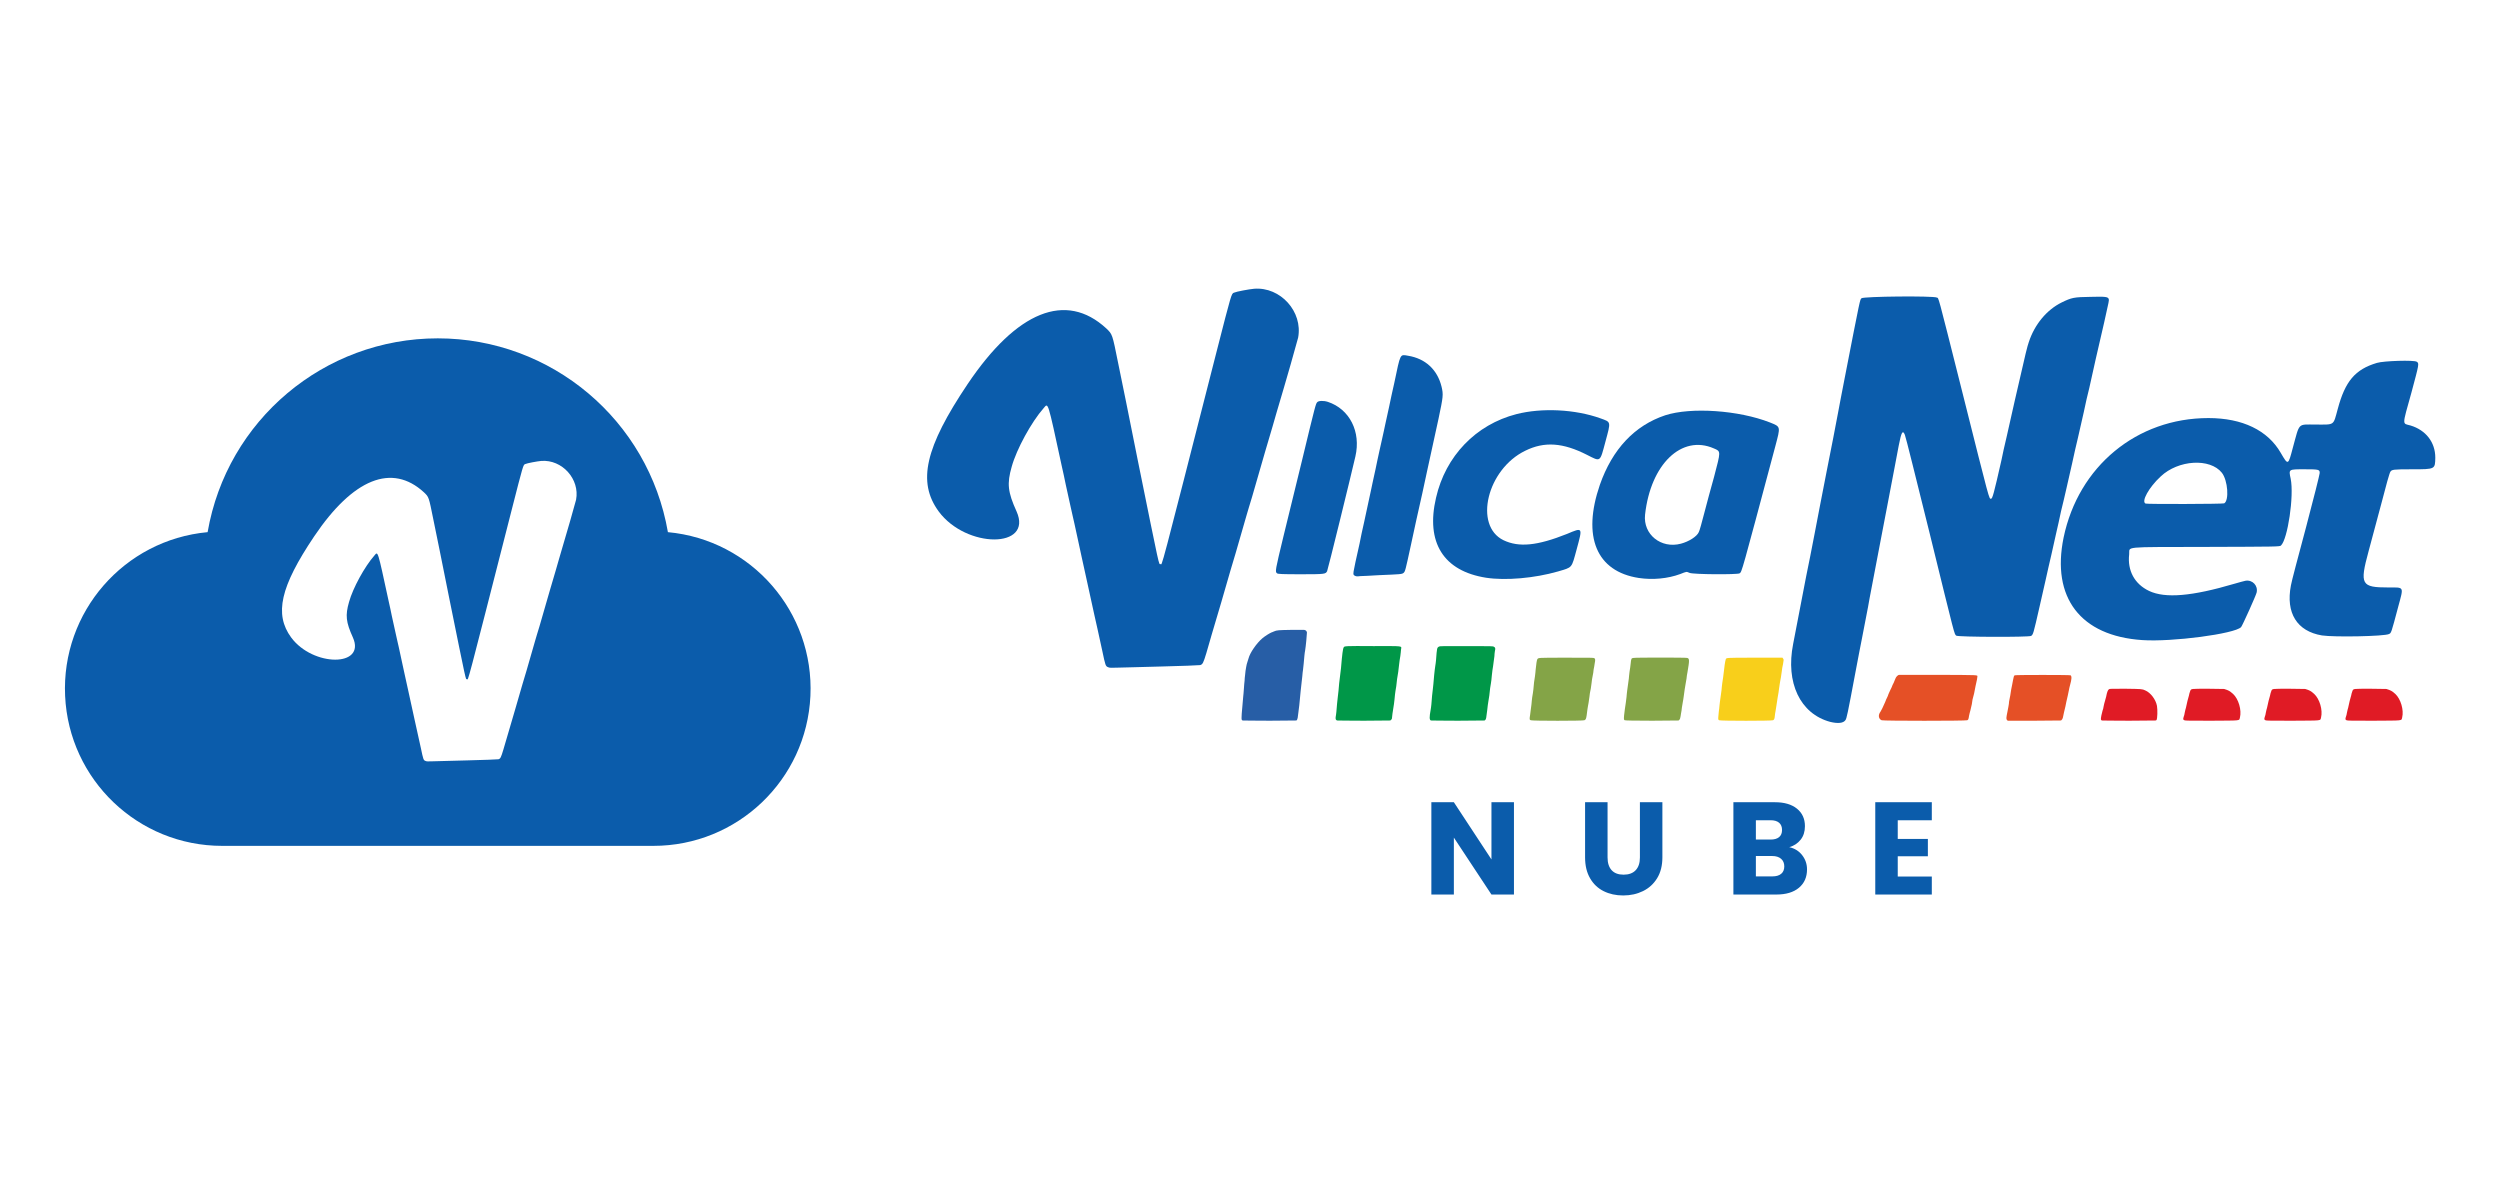
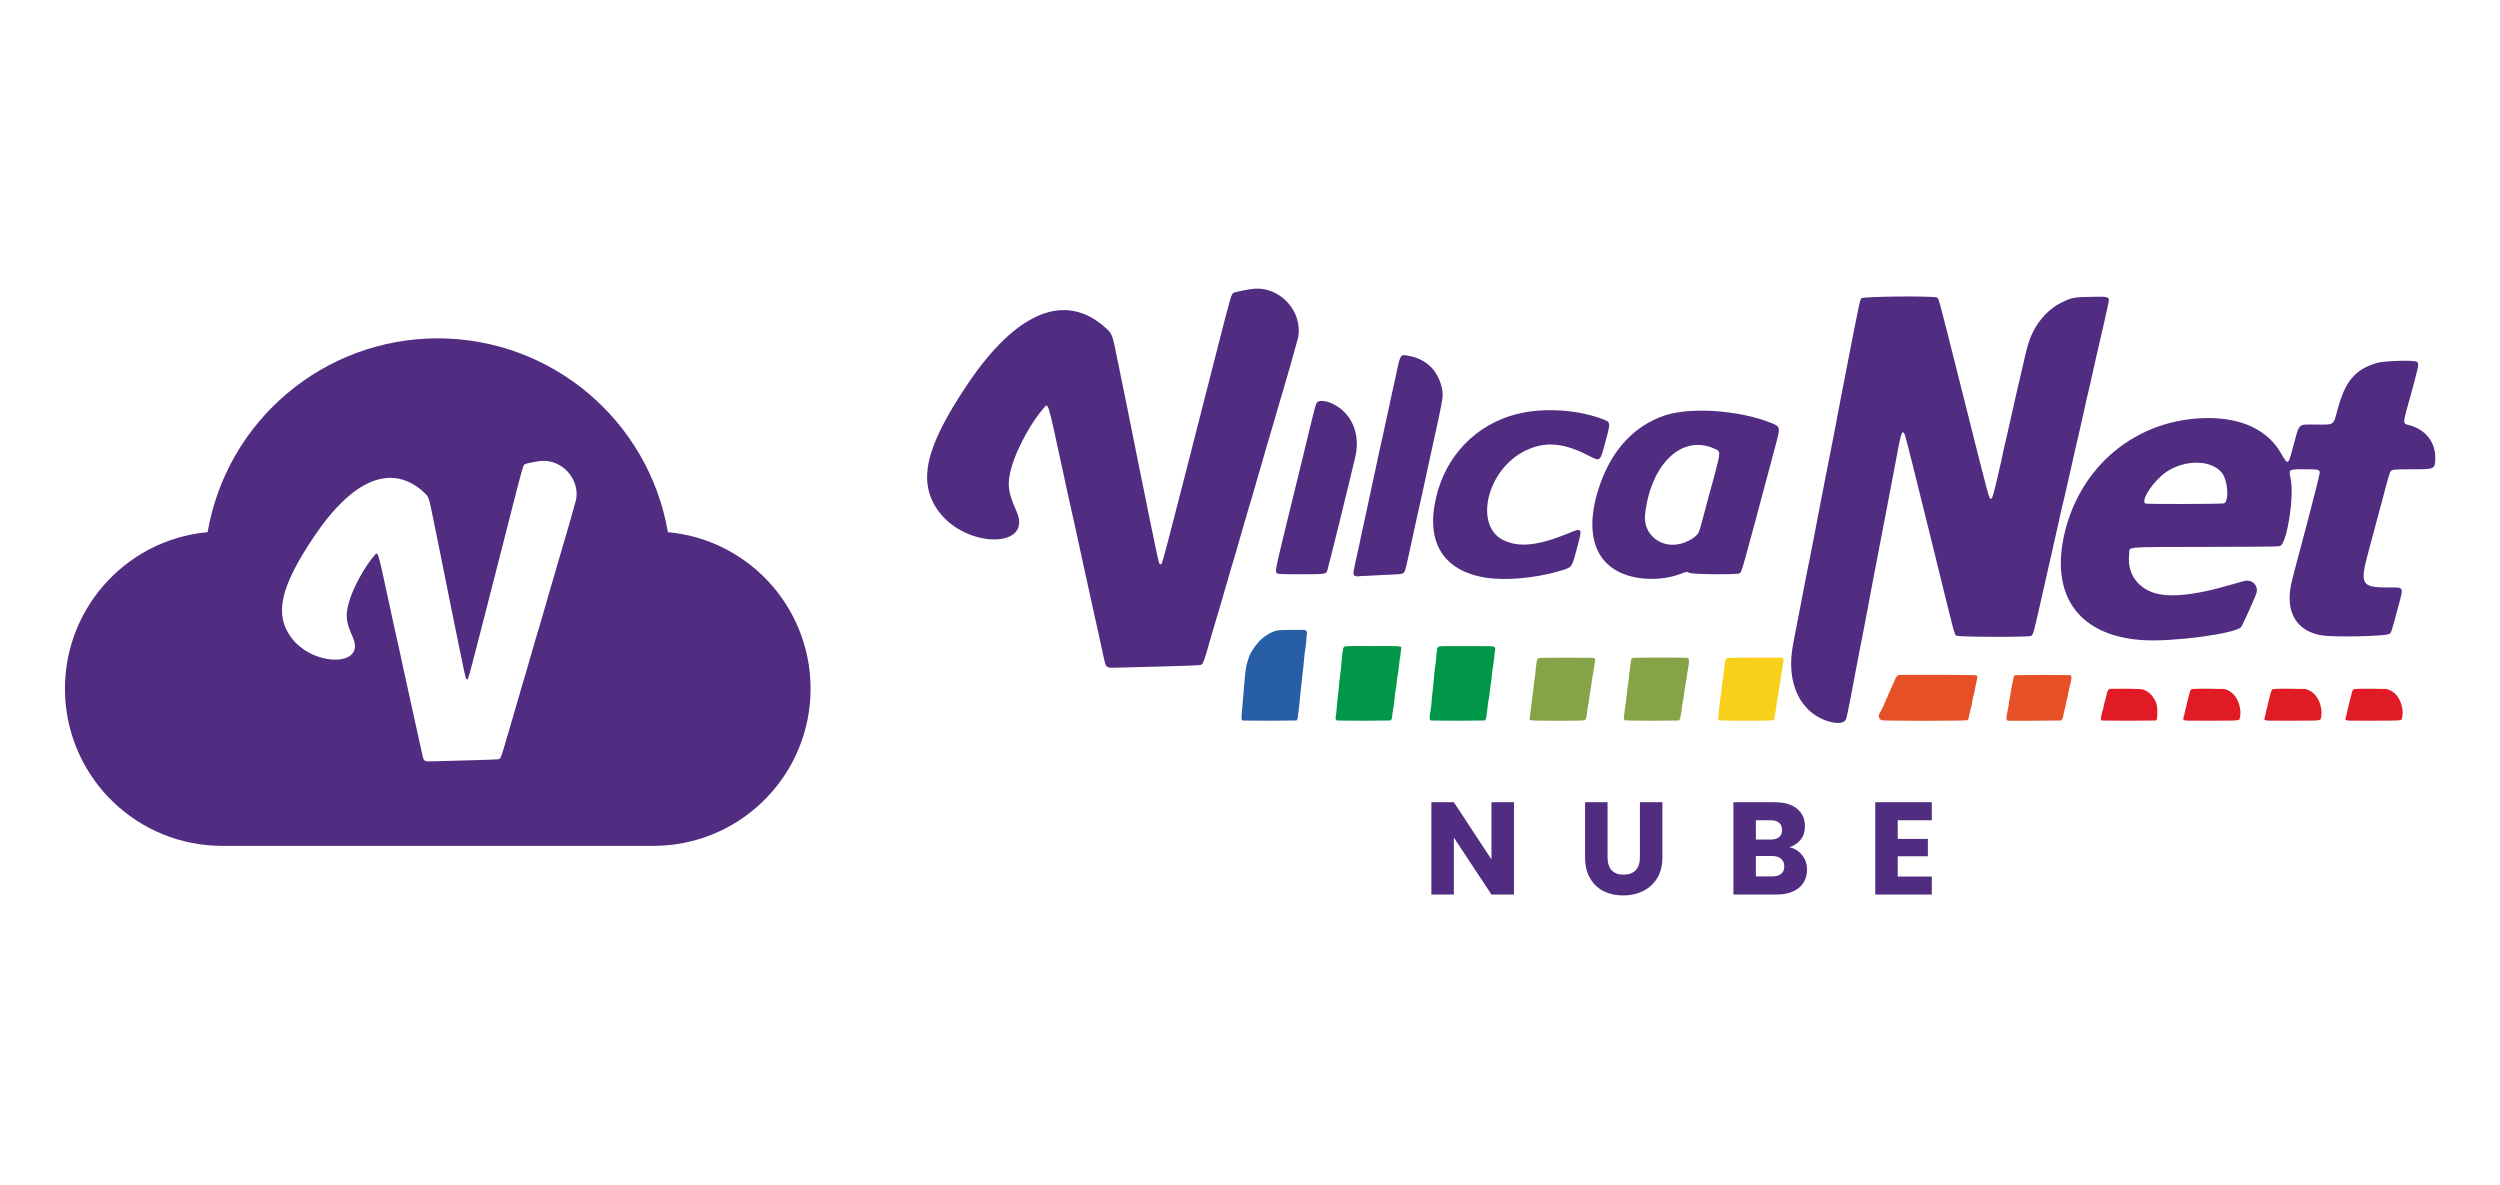
<svg xmlns="http://www.w3.org/2000/svg" viewBox="-28 -125.0 1078.7 511.0" width="266" height="126">
  <g>
-     <path fill="#0B5CAB" fill-rule="evenodd" d="M67.83 240.00A67.83 67.83 0 0 1 61.55 104.63A100.78 100.78 0 0 1 260.17 104.63A67.83 67.83 0 0 1 253.88 240.00ZM155.55 203.35 C154.68 203.03 154.60 202.71 153.57 197.80 C152.30 192.01 151.35 187.57 150.87 185.59 C150.48 183.85 149.84 180.84 148.10 172.91 C147.54 170.37 146.83 167.12 146.51 165.69 C146.20 164.27 145.64 161.65 145.24 159.83 C144.85 158.01 144.29 155.55 144.06 154.36 C143.74 153.17 143.18 150.32 142.63 148.02 C142.15 145.72 141.44 142.47 141.04 140.80 C140.73 139.14 140.09 136.29 139.70 134.54 C134.78 111.79 135.10 112.90 133.51 114.72 C129.31 119.48 124.24 128.75 122.57 134.78 C120.91 140.57 121.23 143.42 124.24 150.08 C129.95 162.84 107.04 162.84 97.60 150.08 C90.23 140.01 92.93 128.20 107.51 106.48 C124.32 81.51 141.12 74.77 154.92 87.46 C157.06 89.52 156.98 89.36 158.96 99.19 C159.99 104.02 163.00 119.08 165.70 132.56 C173.47 170.85 172.83 167.99 173.47 168.07 C174.10 168.23 172.75 173.38 192.81 94.83 C197.72 75.64 197.72 75.56 198.59 75.25 C199.47 74.85 203.75 74.06 205.49 73.90 C214.53 73.19 222.22 81.75 220.55 90.63 C220.23 91.97 216.51 105.13 213.18 116.23 C212.86 117.50 211.04 123.60 209.22 129.79 C207.39 136.05 205.41 142.94 204.78 145.16 C204.06 147.38 203.27 150.24 202.87 151.51 C201.29 156.90 199.78 162.29 199.15 164.43 C198.75 165.62 196.53 173.23 194.23 181.23 C191.86 189.24 189.56 197.01 189.16 198.51 C188.13 201.92 187.89 202.40 187.02 202.63 C186.54 202.71 180.60 202.95 173.78 203.11 C166.89 203.27 160.15 203.51 158.72 203.51 C156.74 203.59 155.95 203.59 155.55 203.35 Z" />
-     <path fill="#0B5CAB" d="M450.12 162.90 C449.02 162.50 448.92 162.10 447.62 155.90 C446.02 148.60 444.82 143.00 444.22 140.50 C443.72 138.30 442.92 134.50 440.72 124.50 C440.02 121.30 439.12 117.20 438.72 115.40 C438.32 113.60 437.62 110.30 437.12 108.00 C436.62 105.70 435.92 102.60 435.62 101.10 C435.22 99.60 434.52 96.00 433.82 93.10 C433.22 90.20 432.32 86.10 431.82 84.00 C431.42 81.90 430.62 78.30 430.12 76.10 C423.92 47.40 424.32 48.80 422.32 51.10 C417.02 57.10 410.62 68.80 408.52 76.40 C406.42 83.70 406.82 87.30 410.62 95.70 C417.82 111.80 388.92 111.80 377.02 95.70 C367.72 83.00 371.12 68.10 389.52 40.70 C410.72 9.20 431.92 0.70 449.32 16.70 C452.02 19.30 451.92 19.10 454.42 31.50 C455.72 37.60 459.52 56.60 462.92 73.60 C472.72 121.90 471.92 118.30 472.72 118.40 C473.52 118.60 471.82 125.10 497.12 26.00 C503.32 1.80 503.32 1.70 504.42 1.30 C505.52 0.80 510.92 -0.20 513.12 -0.40 C524.52 -1.30 534.22 9.50 532.12 20.70 C531.72 22.40 527.02 39.00 522.82 53.00 C522.42 54.60 520.12 62.30 517.82 70.10 C515.52 78.00 513.02 86.70 512.22 89.50 C511.32 92.30 510.32 95.90 509.82 97.50 C507.82 104.30 505.92 111.10 505.12 113.80 C504.62 115.30 501.82 124.90 498.92 135.00 C495.92 145.10 493.02 154.90 492.52 156.80 C491.22 161.10 490.92 161.70 489.82 162.00 C489.22 162.10 481.72 162.40 473.12 162.60 C464.42 162.80 455.92 163.10 454.12 163.10 C451.62 163.20 450.62 163.20 450.12 162.90 Z" />
-     <path fill="#0B5CAB" d="M523.02 122.40 C522.12 121.70 522.22 121.20 525.82 106.30 C527.72 98.70 531.22 84.10 533.72 74.00 C539.62 49.50 539.72 49.30 540.32 48.60 C540.82 47.90 543.02 47.80 544.92 48.40 C554.32 51.50 559.32 61.30 556.82 72.00 C554.92 80.30 544.92 121.00 544.62 121.50 C543.92 122.70 543.82 122.80 533.42 122.80 C524.92 122.80 523.52 122.70 523.02 122.40 Z" />
-     <path fill="#0B5CAB" d="M556.52 123.40 C555.62 122.80 555.52 123.50 558.62 109.60 C559.02 107.40 559.92 103.20 560.62 100.20 C561.22 97.30 562.12 93.10 562.62 90.90 C563.12 88.70 563.62 86.40 563.72 85.80 C563.82 85.10 564.32 83.10 564.72 81.10 C565.12 79.20 565.92 75.80 566.32 73.60 C566.82 71.40 567.62 67.50 568.22 65.00 C568.82 62.50 569.42 59.40 569.72 58.10 C570.02 56.90 570.72 53.60 571.32 50.80 C571.92 47.90 572.92 43.20 573.62 40.20 C576.32 27.30 576.02 27.90 579.52 28.50 C587.02 29.70 592.22 34.50 594.02 41.90 C594.82 45.30 594.72 46.10 592.72 55.60 C591.52 61.10 591.12 62.90 589.62 69.80 C588.82 73.60 586.92 82.00 585.72 87.80 C585.12 90.30 584.52 93.30 584.22 94.50 C583.72 96.70 582.92 100.20 580.72 110.50 C578.42 121.10 578.32 121.60 577.62 122.20 C576.92 122.80 576.32 122.80 566.82 123.20 C563.52 123.40 560.02 123.60 558.92 123.60 C557.52 123.80 557.02 123.70 556.52 123.40 Z" />
-     <path fill="#0B5CAB" d="M613.22 124.30 C594.82 121.40 587.12 109.10 591.62 89.80 C595.72 71.80 608.82 58.20 626.32 53.70 C637.32 50.90 651.62 51.60 662.52 55.50 C667.22 57.20 667.12 56.70 664.72 65.60 C662.32 74.60 662.72 74.30 656.82 71.30 C646.42 66.00 638.42 65.40 630.12 69.50 C613.62 77.50 607.82 101.80 620.72 108.10 C627.42 111.30 635.32 110.50 648.12 105.40 C655.02 102.50 654.92 102.40 652.32 112.00 C650.02 120.40 650.62 119.70 644.22 121.60 C634.12 124.50 621.72 125.60 613.22 124.30 Z" />
-     <path fill="#0B5CAB" d="M679.12 124.40 C660.82 121.60 654.62 106.60 662.32 84.20 C667.72 68.80 677.32 58.60 690.52 54.20 C701.62 50.60 722.22 52.00 735.72 57.30 C740.42 59.20 740.32 58.90 738.02 67.60 C723.32 122.70 723.62 121.70 722.62 122.40 C721.72 123.00 702.52 122.90 701.02 122.20 C699.62 121.60 699.82 121.60 697.02 122.70 C691.62 124.70 685.12 125.30 679.12 124.40 ZM697.32 109.60 C700.72 108.70 704.22 106.50 705.02 104.60 C705.32 104.10 706.32 100.50 707.32 96.60 C708.32 92.80 710.22 85.60 711.62 80.70 C714.52 69.60 714.62 69.80 711.52 68.50 C697.62 62.40 684.22 75.30 681.82 97.10 C680.92 105.60 688.72 111.90 697.32 109.60 Z" />
-     <path fill="#0B5CAB" d="M761.72 186.50 C748.72 183.00 742.42 169.60 745.72 152.90 C746.62 148.20 748.22 140.10 751.32 123.80 C752.12 119.80 752.92 115.80 753.12 114.90 C753.32 113.90 754.22 109.30 755.12 104.60 C756.72 96.00 757.62 91.70 760.22 78.20 C761.02 74.10 762.32 67.60 763.02 64.00 C763.72 60.40 764.62 55.40 765.12 53.00 C765.52 50.60 766.82 44.20 767.82 38.90 C774.92 2.40 774.52 4.50 775.22 3.70 C776.12 2.90 806.12 2.60 807.72 3.40 C808.62 3.90 807.62 0.10 818.62 43.80 C830.82 92.40 830.22 90.20 831.12 90.20 C831.72 90.20 832.32 88.10 835.62 73.50 C836.02 71.40 837.02 66.90 837.82 63.60 C838.52 60.30 840.22 53.10 841.42 47.60 C846.62 24.80 846.62 25.10 847.42 22.60 C849.92 15.00 855.12 8.70 861.62 5.50 C865.92 3.40 866.92 3.20 874.02 3.10 C880.72 2.90 881.62 3.10 881.92 4.10 C882.02 4.80 882.12 4.40 879.92 14.20 C879.02 18.20 877.42 25.10 876.32 29.80 C875.32 34.40 874.02 40.00 873.52 42.40 C872.92 44.70 871.82 49.40 871.12 52.90 C870.32 56.30 869.22 61.30 868.62 63.90 C868.02 66.50 866.82 71.40 866.12 74.90 C865.32 78.30 864.22 83.30 863.62 85.90 C863.02 88.50 862.02 92.90 861.32 95.60 C860.72 98.40 859.82 102.70 859.22 105.10 C858.62 107.60 857.72 111.80 857.12 114.50 C856.52 117.20 855.32 122.10 854.62 125.50 C853.82 128.90 852.72 133.80 852.12 136.50 C849.32 148.80 849.32 148.70 848.42 149.40 C847.42 150.00 817.02 149.90 816.12 149.30 C815.22 148.50 815.82 150.70 804.72 105.50 C799.02 82.50 794.22 63.10 793.92 62.60 C793.02 60.40 792.42 61.40 791.32 67.10 C790.42 71.70 788.52 82.10 787.82 85.50 C787.52 87.30 785.62 96.90 783.82 106.40 C782.52 113.20 779.22 130.30 778.72 133.10 C778.52 134.50 777.72 138.60 777.02 142.20 C776.32 145.90 775.52 150.10 775.22 151.50 C774.92 152.90 774.52 155.20 774.22 156.60 C773.92 158.00 773.32 161.50 772.72 164.50 C769.12 183.70 768.82 184.90 768.32 185.70 C767.42 187.10 765.02 187.30 761.72 186.50 Z" />
-     <path fill="#0B5CAB" d="M896.32 151.20 C869.72 149.40 857.12 132.90 862.42 107.00 C868.82 76.20 894.02 55.40 924.92 55.40 C939.62 55.40 950.52 60.70 956.12 70.40 C959.32 75.90 959.32 75.90 961.32 68.30 C964.42 57.10 963.22 58.20 971.32 58.20 C979.52 58.20 978.72 58.80 980.72 51.50 C983.92 39.50 988.22 34.40 997.62 31.60 C1000.52 30.70 1013.72 30.30 1014.82 31.10 C1015.92 31.80 1015.82 32.10 1012.52 44.40 C1008.42 59.10 1008.52 57.60 1012.12 58.60 C1018.72 60.60 1022.82 65.80 1022.82 72.50 C1022.72 77.50 1022.82 77.50 1012.82 77.50 C1004.72 77.50 1004.02 77.60 1003.42 78.60 C1003.12 78.90 1001.42 84.90 999.62 92.00 C997.72 99.10 995.22 108.50 994.02 112.90 C990.12 127.30 990.82 128.50 1002.62 128.50 C1009.52 128.50 1009.22 127.90 1006.82 136.80 C1003.72 148.50 1003.82 148.10 1002.82 148.60 C1000.72 149.60 979.22 150.00 973.92 149.20 C963.12 147.40 958.22 139.50 960.52 127.60 C960.72 126.20 963.72 114.90 967.02 102.60 C970.32 90.20 972.92 79.70 972.92 79.20 C973.02 77.60 972.62 77.50 966.42 77.50 C959.42 77.50 959.52 77.40 960.42 81.60 C961.92 89.00 959.12 107.70 956.22 110.40 C955.72 110.90 954.62 110.90 923.82 111.00 C886.92 111.10 891.12 110.70 890.72 114.20 C889.92 121.20 893.02 127.00 899.32 130.00 C906.32 133.30 917.82 132.30 936.12 126.90 C938.22 126.30 940.32 125.70 940.92 125.60 C943.92 125.10 946.42 127.70 945.72 130.70 C945.42 132.00 939.62 144.90 939.02 145.60 C936.32 148.50 909.22 152.10 896.32 151.20 ZM931.72 92.20 C933.92 91.00 933.32 82.30 930.72 79.00 C925.62 72.60 911.92 73.40 904.32 80.60 C899.22 85.30 895.82 91.50 897.82 92.30 C898.72 92.60 931.02 92.50 931.72 92.20 Z" />
+     <path fill="#512D82" fill-rule="evenodd" d="M67.83 240.00A67.83 67.83 0 0 1 61.55 104.63A100.78 100.78 0 0 1 260.17 104.63A67.83 67.83 0 0 1 253.88 240.00ZM155.55 203.35 C154.68 203.03 154.60 202.71 153.57 197.80 C152.30 192.01 151.35 187.57 150.87 185.59 C150.48 183.85 149.84 180.84 148.10 172.91 C147.54 170.37 146.83 167.12 146.51 165.69 C146.20 164.27 145.64 161.65 145.24 159.83 C144.85 158.01 144.29 155.55 144.06 154.36 C143.74 153.17 143.18 150.32 142.63 148.02 C142.15 145.72 141.44 142.47 141.04 140.80 C140.73 139.14 140.09 136.29 139.70 134.54 C134.78 111.79 135.10 112.90 133.51 114.72 C129.31 119.48 124.24 128.75 122.57 134.78 C120.91 140.57 121.23 143.42 124.24 150.08 C129.95 162.84 107.04 162.84 97.60 150.08 C90.23 140.01 92.93 128.20 107.51 106.48 C124.32 81.51 141.12 74.77 154.92 87.46 C157.06 89.52 156.98 89.36 158.96 99.19 C159.99 104.02 163.00 119.08 165.70 132.56 C173.47 170.85 172.83 167.99 173.47 168.07 C174.10 168.23 172.75 173.38 192.81 94.83 C197.72 75.64 197.72 75.56 198.59 75.25 C199.47 74.85 203.75 74.06 205.49 73.90 C214.53 73.19 222.22 81.75 220.55 90.63 C220.23 91.97 216.51 105.13 213.18 116.23 C212.86 117.50 211.04 123.60 209.22 129.79 C207.39 136.05 205.41 142.94 204.78 145.16 C204.06 147.38 203.27 150.24 202.87 151.51 C201.29 156.90 199.78 162.29 199.15 164.43 C198.75 165.62 196.53 173.23 194.23 181.23 C191.86 189.24 189.56 197.01 189.16 198.51 C188.13 201.92 187.89 202.40 187.02 202.63 C186.54 202.71 180.60 202.95 173.78 203.11 C166.89 203.27 160.15 203.51 158.72 203.51 C156.74 203.59 155.95 203.59 155.55 203.35 Z" />
+     <path fill="#512D82" d="M450.12 162.90 C449.02 162.50 448.92 162.10 447.62 155.90 C446.02 148.60 444.82 143.00 444.22 140.50 C443.72 138.30 442.92 134.50 440.72 124.50 C440.02 121.30 439.12 117.20 438.72 115.40 C438.32 113.60 437.62 110.30 437.12 108.00 C436.62 105.70 435.92 102.60 435.62 101.10 C435.22 99.60 434.52 96.00 433.82 93.10 C433.22 90.20 432.32 86.10 431.82 84.00 C431.42 81.90 430.62 78.30 430.12 76.10 C423.92 47.40 424.32 48.80 422.32 51.10 C417.02 57.10 410.62 68.80 408.52 76.40 C406.42 83.70 406.82 87.30 410.62 95.70 C417.82 111.80 388.92 111.80 377.02 95.70 C367.72 83.00 371.12 68.10 389.52 40.70 C410.72 9.20 431.92 0.70 449.32 16.70 C452.02 19.30 451.92 19.10 454.42 31.50 C455.72 37.60 459.52 56.60 462.92 73.60 C472.72 121.90 471.92 118.30 472.72 118.40 C473.52 118.60 471.82 125.10 497.12 26.00 C503.32 1.80 503.32 1.70 504.42 1.30 C505.52 0.80 510.92 -0.20 513.12 -0.40 C524.52 -1.30 534.22 9.50 532.12 20.70 C531.72 22.40 527.02 39.00 522.82 53.00 C522.42 54.60 520.12 62.30 517.82 70.10 C515.52 78.00 513.02 86.70 512.22 89.50 C511.32 92.30 510.32 95.90 509.82 97.50 C507.82 104.30 505.92 111.10 505.12 113.80 C504.62 115.30 501.82 124.90 498.92 135.00 C495.92 145.10 493.02 154.90 492.52 156.80 C491.22 161.10 490.92 161.70 489.82 162.00 C489.22 162.10 481.72 162.40 473.12 162.60 C464.42 162.80 455.92 163.10 454.12 163.10 C451.62 163.20 450.62 163.20 450.12 162.90 Z" />
+     <path fill="#512D82" d="M523.02 122.40 C522.12 121.70 522.22 121.20 525.82 106.30 C527.72 98.70 531.22 84.10 533.72 74.00 C539.62 49.50 539.72 49.30 540.32 48.60 C540.82 47.90 543.02 47.80 544.92 48.40 C554.32 51.50 559.32 61.30 556.82 72.00 C554.92 80.30 544.92 121.00 544.62 121.50 C543.92 122.70 543.82 122.80 533.42 122.80 C524.92 122.80 523.52 122.70 523.02 122.40 Z" />
+     <path fill="#512D82" d="M556.52 123.40 C555.62 122.80 555.52 123.50 558.62 109.60 C559.02 107.40 559.92 103.20 560.62 100.20 C561.22 97.30 562.12 93.10 562.62 90.90 C563.12 88.70 563.62 86.40 563.72 85.80 C563.82 85.10 564.32 83.10 564.72 81.10 C565.12 79.20 565.92 75.80 566.32 73.60 C566.82 71.40 567.62 67.50 568.22 65.00 C568.82 62.50 569.42 59.40 569.72 58.10 C570.02 56.90 570.72 53.60 571.32 50.80 C571.92 47.90 572.92 43.20 573.62 40.20 C576.32 27.30 576.02 27.90 579.52 28.50 C587.02 29.70 592.22 34.50 594.02 41.90 C594.82 45.30 594.72 46.10 592.72 55.60 C591.52 61.10 591.12 62.90 589.62 69.80 C588.82 73.60 586.92 82.00 585.72 87.80 C585.12 90.30 584.52 93.30 584.22 94.50 C583.72 96.70 582.92 100.20 580.72 110.50 C578.42 121.10 578.32 121.60 577.62 122.20 C576.92 122.80 576.32 122.80 566.82 123.20 C563.52 123.40 560.02 123.60 558.92 123.60 C557.52 123.80 557.02 123.70 556.52 123.40 Z" />
+     <path fill="#512D82" d="M613.22 124.30 C594.82 121.40 587.12 109.10 591.62 89.80 C595.72 71.80 608.82 58.20 626.32 53.70 C637.32 50.90 651.62 51.60 662.52 55.50 C667.22 57.20 667.12 56.70 664.72 65.60 C662.32 74.60 662.72 74.30 656.82 71.30 C646.42 66.00 638.42 65.40 630.12 69.50 C613.62 77.50 607.82 101.80 620.72 108.10 C627.42 111.30 635.32 110.50 648.12 105.40 C655.02 102.50 654.92 102.40 652.32 112.00 C650.02 120.40 650.62 119.70 644.22 121.60 C634.12 124.50 621.72 125.60 613.22 124.30 Z" />
+     <path fill="#512D82" d="M679.12 124.40 C660.82 121.60 654.62 106.60 662.32 84.20 C667.72 68.80 677.32 58.60 690.52 54.20 C701.62 50.60 722.22 52.00 735.72 57.30 C740.42 59.20 740.32 58.90 738.02 67.60 C723.32 122.70 723.62 121.70 722.62 122.40 C721.72 123.00 702.52 122.90 701.02 122.20 C699.62 121.60 699.82 121.60 697.02 122.70 C691.62 124.70 685.12 125.30 679.12 124.40 ZM697.32 109.60 C700.72 108.70 704.22 106.50 705.02 104.60 C705.32 104.10 706.32 100.50 707.32 96.60 C708.32 92.80 710.22 85.60 711.62 80.70 C714.52 69.60 714.62 69.80 711.52 68.50 C697.62 62.40 684.22 75.30 681.82 97.10 C680.92 105.60 688.72 111.90 697.32 109.60 Z" />
+     <path fill="#512D82" d="M761.72 186.50 C748.72 183.00 742.42 169.60 745.72 152.90 C746.62 148.20 748.22 140.10 751.32 123.80 C752.12 119.80 752.92 115.80 753.12 114.90 C753.32 113.90 754.22 109.30 755.12 104.60 C756.72 96.00 757.62 91.70 760.22 78.20 C761.02 74.10 762.32 67.60 763.02 64.00 C763.72 60.40 764.62 55.40 765.12 53.00 C765.52 50.60 766.82 44.20 767.82 38.90 C774.92 2.40 774.52 4.50 775.22 3.70 C776.12 2.90 806.12 2.60 807.72 3.40 C808.62 3.90 807.62 0.10 818.62 43.80 C830.82 92.40 830.22 90.20 831.12 90.20 C831.72 90.20 832.32 88.10 835.62 73.50 C836.02 71.40 837.02 66.90 837.82 63.60 C838.52 60.30 840.22 53.10 841.42 47.60 C846.62 24.80 846.62 25.10 847.42 22.60 C849.92 15.00 855.12 8.70 861.62 5.50 C865.92 3.40 866.92 3.20 874.02 3.10 C880.72 2.90 881.62 3.10 881.92 4.10 C882.02 4.80 882.12 4.40 879.92 14.20 C879.02 18.20 877.42 25.10 876.32 29.80 C875.32 34.40 874.02 40.00 873.52 42.40 C872.92 44.70 871.82 49.40 871.12 52.90 C870.32 56.30 869.22 61.30 868.62 63.90 C868.02 66.50 866.82 71.40 866.12 74.90 C865.32 78.30 864.22 83.30 863.62 85.90 C863.02 88.50 862.02 92.90 861.32 95.60 C860.72 98.40 859.82 102.70 859.22 105.10 C858.62 107.60 857.72 111.80 857.12 114.50 C856.52 117.20 855.32 122.10 854.62 125.50 C853.82 128.90 852.72 133.80 852.12 136.50 C849.32 148.80 849.32 148.70 848.42 149.40 C847.42 150.00 817.02 149.90 816.12 149.30 C815.22 148.50 815.82 150.70 804.72 105.50 C799.02 82.50 794.22 63.10 793.92 62.60 C793.02 60.40 792.42 61.40 791.32 67.10 C790.42 71.70 788.52 82.10 787.82 85.50 C787.52 87.30 785.62 96.90 783.82 106.40 C782.52 113.20 779.22 130.30 778.72 133.10 C778.52 134.50 777.72 138.60 777.02 142.20 C776.32 145.90 775.52 150.10 775.22 151.50 C774.92 152.90 774.52 155.20 774.22 156.60 C773.92 158.00 773.32 161.50 772.72 164.50 C769.12 183.70 768.82 184.90 768.32 185.70 C767.42 187.10 765.02 187.30 761.72 186.50 Z" />
+     <path fill="#512D82" d="M896.32 151.20 C869.72 149.40 857.12 132.90 862.42 107.00 C868.82 76.20 894.02 55.40 924.92 55.40 C939.62 55.40 950.52 60.70 956.12 70.40 C959.32 75.90 959.32 75.90 961.32 68.30 C964.42 57.10 963.22 58.20 971.32 58.20 C979.52 58.20 978.72 58.80 980.72 51.50 C983.92 39.50 988.22 34.40 997.62 31.60 C1000.52 30.70 1013.72 30.30 1014.82 31.10 C1015.92 31.80 1015.82 32.10 1012.52 44.40 C1008.42 59.10 1008.52 57.60 1012.12 58.60 C1018.72 60.60 1022.82 65.80 1022.82 72.50 C1022.72 77.50 1022.82 77.50 1012.82 77.50 C1004.72 77.50 1004.02 77.60 1003.42 78.60 C1003.12 78.90 1001.42 84.90 999.62 92.00 C997.72 99.10 995.22 108.50 994.02 112.90 C990.12 127.30 990.82 128.50 1002.62 128.50 C1009.52 128.50 1009.22 127.90 1006.82 136.80 C1003.72 148.50 1003.82 148.10 1002.82 148.60 C1000.72 149.60 979.22 150.00 973.92 149.20 C963.12 147.40 958.22 139.50 960.52 127.60 C960.72 126.20 963.72 114.90 967.02 102.60 C970.32 90.20 972.92 79.70 972.92 79.20 C973.02 77.60 972.62 77.50 966.42 77.50 C959.42 77.50 959.52 77.40 960.42 81.60 C961.92 89.00 959.12 107.70 956.22 110.40 C955.72 110.90 954.62 110.90 923.82 111.00 C886.92 111.10 891.12 110.70 890.72 114.20 C889.92 121.20 893.02 127.00 899.32 130.00 C906.32 133.30 917.82 132.30 936.12 126.90 C938.22 126.30 940.32 125.70 940.92 125.60 C943.92 125.10 946.42 127.70 945.72 130.70 C945.42 132.00 939.62 144.90 939.02 145.60 C936.32 148.50 909.22 152.10 896.32 151.20 ZM931.72 92.20 C933.92 91.00 933.32 82.30 930.72 79.00 C925.62 72.60 911.92 73.40 904.32 80.60 C899.22 85.30 895.82 91.50 897.82 92.30 C898.72 92.60 931.02 92.50 931.72 92.20 Z" />
    <path fill="#275EA6" d="M508.12 185.90 C508.02 185.80 507.82 185.70 507.82 185.60 C507.52 185.30 507.82 182.30 508.42 175.60 C508.52 175.00 508.62 173.40 508.72 172.10 C508.82 170.80 508.92 169.20 509.02 168.70 C509.02 168.10 509.12 167.10 509.22 166.40 C509.32 165.80 509.42 164.90 509.42 164.50 C509.52 164.10 509.62 163.30 509.72 162.70 C509.82 162.10 510.02 161.20 510.22 160.70 C510.42 160.20 510.62 159.50 510.72 159.10 C511.32 156.70 514.22 152.50 516.72 150.40 C517.92 149.40 519.72 148.30 520.62 147.90 C520.82 147.80 521.32 147.70 521.62 147.50 C522.92 146.90 523.72 146.90 529.12 146.80 C531.82 146.80 534.42 146.80 534.72 146.80 C535.42 146.90 535.82 147.30 535.92 147.90 C535.92 148.90 535.42 154.10 535.12 155.80 C535.02 156.10 534.92 157.10 534.82 158.00 C534.72 159.90 534.32 163.00 534.22 164.10 C534.12 164.50 534.02 165.70 533.92 166.80 C533.62 169.80 533.32 172.40 533.22 173.10 C533.12 173.70 533.02 174.90 532.62 179.30 C532.52 180.10 532.32 181.50 532.22 182.50 C532.12 183.50 531.92 184.50 531.92 184.80 C531.82 185.10 531.72 185.50 531.62 185.70 L531.32 185.90 L519.92 186.00 C513.52 186.00 508.32 185.90 508.12 185.90 Z" />
    <path fill="#009748" d="M548.92 185.90 C548.32 185.70 548.22 185.20 548.32 184.40 C548.42 184.00 548.52 183.00 548.62 182.20 C548.72 180.20 549.12 176.90 549.22 175.90 C549.42 174.40 549.72 171.50 549.82 169.90 C549.92 169.00 550.12 167.60 550.22 166.60 C550.32 165.70 550.52 164.20 550.62 163.30 C551.12 157.30 551.42 154.80 551.82 154.30 C552.12 153.80 552.32 153.70 564.52 153.80 C578.02 153.80 576.72 153.60 576.52 155.30 C576.52 155.90 576.32 157.10 576.22 158.10 C576.02 159.10 575.82 160.60 575.72 161.50 C575.62 162.40 575.42 163.90 575.32 164.90 C575.12 165.90 574.92 167.30 574.82 168.00 C574.62 170.30 574.32 172.20 574.12 173.20 C574.02 173.80 573.82 175.40 573.72 176.70 C573.62 178.10 573.32 179.70 573.22 180.40 C573.12 181.10 572.92 182.30 572.82 183.00 C572.62 185.30 572.62 185.30 572.22 185.60 L571.92 185.90 L560.52 186.00 C554.12 186.00 549.02 185.90 548.92 185.90 Z" />
    <path fill="#009748" d="M589.42 185.90 C588.72 185.60 588.72 184.50 589.32 181.20 C589.42 180.80 589.52 179.80 589.62 178.90 C589.82 175.80 590.02 174.30 590.22 172.60 C590.42 171.00 590.52 169.80 590.82 166.30 C591.02 164.70 591.12 163.20 591.32 162.20 C591.42 161.80 591.52 160.80 591.62 159.90 C592.02 154.50 592.02 154.50 592.92 154.00 C593.22 153.80 593.92 153.80 604.72 153.80 C616.02 153.80 616.12 153.80 616.62 154.10 C617.22 154.40 617.32 154.80 617.02 156.00 C616.92 156.60 616.82 157.50 616.82 158.10 C616.62 159.80 616.42 161.40 616.22 162.60 C616.12 163.30 615.82 164.90 615.72 166.30 C615.62 167.70 615.42 169.30 615.32 169.80 C615.12 170.80 614.82 172.80 614.62 175.10 C614.52 175.80 614.32 176.90 614.22 177.60 C614.12 178.30 613.82 180.00 613.72 181.40 C613.32 184.80 613.22 185.30 612.92 185.60 L612.62 185.90 L601.12 186.00 C594.62 186.00 589.52 185.90 589.42 185.90 Z" />
    <path fill="#84A447" d="M632.52 185.80 C631.92 185.60 631.92 185.30 632.22 183.50 C632.42 182.10 632.62 180.60 632.82 178.80 C632.82 178.20 633.02 177.00 633.12 175.90 C633.32 174.90 633.52 173.40 633.62 172.60 C633.82 169.90 634.02 168.60 634.32 166.80 C634.42 165.80 634.62 164.50 634.62 163.90 C634.82 161.70 635.12 159.80 635.32 159.50 C635.82 158.80 635.12 158.80 647.92 158.80 C658.82 158.80 659.52 158.80 659.92 159.00 C660.32 159.30 660.42 159.70 660.12 161.10 C660.02 161.80 659.82 163.10 659.62 164.00 C659.52 164.90 659.42 165.90 659.32 166.10 C659.12 166.80 658.72 169.50 658.72 169.90 C658.72 170.40 658.12 174.00 658.02 174.10 C658.02 174.20 657.92 174.90 657.82 175.70 C657.52 178.10 657.32 179.00 657.22 179.50 C657.12 180.00 656.82 181.90 656.62 183.70 C656.42 185.10 656.22 185.60 655.62 185.80 C655.02 186.10 633.12 186.10 632.52 185.80 Z" />
    <path fill="#84A447" d="M673.12 185.80 C672.92 185.80 672.82 185.60 672.72 185.40 C672.62 185.00 672.82 182.90 673.12 180.90 C673.42 179.10 673.62 177.50 673.82 175.80 C673.82 175.20 674.02 174.00 674.12 172.90 C674.42 171.00 674.62 169.50 674.82 167.80 C674.82 167.20 675.02 166.00 675.12 164.90 C675.32 163.90 675.52 162.20 675.62 161.30 C675.82 159.20 675.92 159.00 676.82 158.90 C677.72 158.70 699.42 158.70 700.02 158.90 C701.02 159.20 701.02 159.90 700.12 165.10 C699.92 165.80 699.82 167.00 699.72 167.80 C699.62 168.50 699.42 169.60 699.32 170.10 C699.22 170.60 699.02 171.70 698.92 172.50 C698.82 173.30 698.62 174.60 698.52 175.40 C698.42 176.30 698.22 177.40 698.12 177.90 C698.02 178.40 697.82 179.50 697.72 180.30 C697.62 181.10 697.52 182.30 697.32 183.00 C697.22 183.70 697.12 184.40 697.02 184.70 C697.02 185.00 696.82 185.40 696.62 185.60 L696.32 185.90 L684.92 186.00 C676.72 186.00 673.32 185.90 673.12 185.80 Z" />
    <path fill="#F8CF1B" d="M713.82 185.80 C713.32 185.60 713.32 185.40 713.52 183.40 C713.62 182.40 713.72 181.20 713.82 180.70 C713.82 180.20 714.02 179.00 714.12 177.90 C714.42 176.00 714.62 174.50 714.82 172.80 C714.82 172.20 715.02 171.00 715.12 169.90 C715.42 168.10 715.62 166.50 715.82 164.80 C715.92 163.50 716.42 160.00 716.62 159.60 C716.92 158.80 716.12 158.80 729.22 158.80 L741.12 158.80 L741.32 159.10 C741.52 159.30 741.62 159.60 741.62 159.80 C741.62 160.20 741.12 163.00 741.02 163.20 C741.02 163.20 740.92 163.90 740.82 164.70 C740.52 167.10 740.32 168.00 740.22 168.50 C740.12 169.00 739.92 170.10 739.62 172.30 C739.52 173.10 739.42 173.80 739.42 173.80 C739.32 174.00 738.82 177.50 738.52 179.40 C738.42 180.20 738.22 181.40 738.12 181.90 C738.02 182.50 737.82 183.40 737.82 183.90 C737.72 185.20 737.52 185.60 737.02 185.80 C736.42 186.10 714.32 186.10 713.82 185.80 Z" />
    <path fill="#E55026" d="M783.92 185.80 C782.52 185.20 782.32 183.50 783.42 182.10 C783.52 181.90 783.92 181.20 784.22 180.60 C785.42 178.00 785.72 177.30 785.72 177.20 C785.72 177.20 785.92 176.60 786.22 176.10 C786.52 175.50 786.72 175.00 786.72 174.90 C786.72 174.90 786.92 174.30 787.22 173.70 C787.52 173.10 787.92 172.10 788.22 171.60 C788.42 171.00 788.82 170.10 789.12 169.60 C789.32 169.00 789.72 168.20 789.82 167.90 C790.12 167.00 790.92 166.30 791.42 166.20 C791.62 166.20 799.22 166.20 808.22 166.20 C826.42 166.30 825.22 166.20 825.22 167.00 C825.22 167.40 825.02 168.60 824.42 171.10 C824.32 171.70 824.02 173.10 823.82 174.20 C823.52 175.40 823.22 176.60 823.12 176.90 C823.02 177.30 822.92 178.10 822.82 178.90 C822.62 179.60 822.42 180.70 822.22 181.50 C822.02 182.20 821.72 183.30 821.62 183.90 C821.42 185.30 821.32 185.60 820.82 185.80 C820.12 186.10 784.52 186.10 783.92 185.80 Z" />
    <path fill="#E55026" d="M838.02 185.70 C837.62 185.30 837.62 184.90 838.22 182.00 C838.52 180.70 838.72 179.20 838.82 178.70 C838.82 178.20 838.92 177.50 839.02 177.10 C839.22 176.30 839.62 174.00 839.82 172.50 C839.92 171.90 840.12 171.00 840.22 170.50 C840.32 170.00 840.52 169.10 840.62 168.40 C840.82 167.10 841.02 166.60 841.32 166.40 C841.72 166.20 865.02 166.20 865.42 166.40 C866.02 166.80 865.92 168.10 865.22 170.60 C865.02 171.20 864.82 172.30 864.72 172.80 C864.62 173.40 864.42 174.40 864.22 175.20 C864.02 175.90 863.82 177.10 863.62 177.80 C863.52 178.40 863.32 179.30 863.22 179.80 C863.12 180.20 862.82 181.40 862.62 182.30 C862.22 184.50 862.02 185.30 861.62 185.60 L861.32 185.90 L849.82 186.00 L838.32 186.00 L838.02 185.70 Z" />
    <path fill="#E01B25" d="M878.92 185.90 C878.72 185.80 878.52 185.60 878.52 185.40 C878.42 185.10 878.92 182.60 879.22 181.70 C879.42 181.30 879.62 180.40 879.72 179.70 C879.82 179.00 880.12 178.10 880.22 177.70 C880.32 177.30 880.62 176.30 880.82 175.50 C881.12 173.80 881.52 172.70 882.02 172.40 C882.32 172.20 882.92 172.20 889.12 172.20 C896.22 172.30 896.32 172.30 897.62 172.90 C900.02 173.90 902.22 176.90 902.72 179.60 C903.02 181.40 902.92 185.10 902.52 185.70 L902.22 185.90 L890.72 186.00 C883.22 186.00 879.12 185.90 878.92 185.90 Z" />
    <path fill="#E01B25" d="M914.52 185.80 C914.02 185.60 913.92 185.30 914.22 184.40 C914.42 184.00 914.62 183.10 914.72 182.40 C914.82 181.70 915.12 180.80 915.22 180.40 C915.32 180.00 915.52 179.20 915.62 178.60 C915.72 178.00 916.02 176.90 916.22 176.20 C916.42 175.60 916.62 174.70 916.72 174.20 C916.82 173.80 917.02 173.20 917.12 173.00 C917.62 172.20 917.22 172.20 924.82 172.20 L931.72 172.30 L932.92 172.70 C934.12 173.20 934.52 173.50 935.52 174.40 C937.92 176.60 939.32 181.40 938.52 184.60 C938.12 186.10 939.32 185.90 926.22 186.00 C916.92 186.00 914.82 186.00 914.52 185.80 Z" />
    <path fill="#E01B25" d="M949.52 185.80 C949.02 185.60 948.92 185.30 949.22 184.40 C949.42 184.00 949.62 183.10 949.72 182.40 C949.82 181.70 950.12 180.80 950.22 180.40 C950.32 180.00 950.52 179.20 950.62 178.60 C950.72 178.00 951.02 176.90 951.22 176.20 C951.42 175.60 951.62 174.70 951.72 174.20 C951.82 173.80 952.02 173.20 952.12 173.00 C952.62 172.20 952.22 172.20 959.82 172.20 L966.72 172.30 L967.92 172.70 C969.12 173.20 969.52 173.50 970.52 174.40 C972.92 176.60 974.32 181.40 973.52 184.60 C973.12 186.10 974.32 185.90 961.22 186.00 C951.92 186.00 949.82 186.00 949.52 185.80 Z" />
    <path fill="#E01B25" d="M984.52 185.80 C984.02 185.60 983.92 185.30 984.22 184.40 C984.42 184.00 984.62 183.10 984.72 182.40 C984.82 181.70 985.12 180.80 985.22 180.40 C985.32 180.00 985.52 179.20 985.62 178.60 C985.72 178.00 986.02 176.90 986.22 176.20 C986.42 175.60 986.62 174.70 986.72 174.20 C986.82 173.80 987.02 173.20 987.12 173.00 C987.62 172.20 987.22 172.20 994.82 172.20 L1001.72 172.30 L1002.92 172.70 C1004.12 173.20 1004.52 173.50 1005.52 174.40 C1007.92 176.60 1009.32 181.40 1008.52 184.60 C1008.12 186.10 1009.32 185.90 996.22 186.00 C986.92 186.00 984.82 186.00 984.52 185.80 Z" />
-     <path fill="#0B5CAB" d="M625.25 261H615.54L599.32 236.43V261H589.61V221.17H599.32L615.54 245.85V221.17H625.25ZM665.64 221.17V245Q665.64 248.57 667.4 250.5Q669.16 252.43 672.56 252.43Q675.97 252.43 677.78 250.5Q679.6 248.57 679.6 245V221.17H689.3V244.94Q689.3 250.28 687.03 253.96Q684.76 257.65 680.93 259.52Q677.1 261.4 672.39 261.4Q667.68 261.4 663.97 259.55Q660.25 257.71 658.1 253.99Q655.94 250.28 655.94 244.94V221.17ZM751.71 250.16Q751.71 255.16 748.22 258.08Q744.73 261 738.49 261H719.94V221.17H737.87Q743.94 221.17 747.37 223.95Q750.81 226.73 750.81 231.5Q750.81 235.01 748.96 237.34Q747.12 239.67 744.05 240.57Q747.51 241.31 749.61 244.01Q751.71 246.7 751.71 250.16ZM729.64 237.28H736Q738.38 237.28 739.66 236.23Q740.93 235.18 740.93 233.14Q740.93 231.1 739.66 230.02Q738.38 228.94 736 228.94H729.64ZM741.9 248.86Q741.9 246.76 740.51 245.57Q739.12 244.38 736.68 244.38H729.64V253.17H736.79Q739.23 253.17 740.56 252.06Q741.9 250.96 741.9 248.86ZM790.86 228.94V237H803.86V244.49H790.86V253.23H805.56V261H781.16V221.17H805.56V228.94Z" />
+     <path fill="#512D82" d="M625.25 261H615.54L599.32 236.43V261H589.61V221.17H599.32L615.54 245.85V221.17H625.25ZM665.64 221.17V245Q665.64 248.57 667.4 250.5Q669.16 252.43 672.56 252.43Q675.97 252.43 677.78 250.5Q679.6 248.57 679.6 245V221.17H689.3V244.94Q689.3 250.28 687.03 253.96Q684.76 257.65 680.93 259.52Q677.1 261.4 672.39 261.4Q667.68 261.4 663.97 259.55Q660.25 257.71 658.1 253.99Q655.94 250.28 655.94 244.94V221.17ZM751.71 250.16Q751.71 255.16 748.22 258.08Q744.73 261 738.49 261H719.94V221.17H737.87Q743.94 221.17 747.37 223.95Q750.81 226.73 750.81 231.5Q750.81 235.01 748.96 237.34Q747.12 239.67 744.05 240.57Q747.51 241.31 749.61 244.01Q751.71 246.7 751.71 250.16ZM729.64 237.28H736Q738.38 237.28 739.66 236.23Q740.93 235.18 740.93 233.14Q740.93 231.1 739.66 230.02Q738.38 228.94 736 228.94H729.64ZM741.9 248.86Q741.9 246.76 740.51 245.57Q739.12 244.38 736.68 244.38H729.64V253.17H736.79Q739.23 253.17 740.56 252.06Q741.9 250.96 741.9 248.86ZM790.86 228.94V237H803.86V244.49H790.86V253.23H805.56V261H781.16V221.17H805.56V228.94Z" />
  </g>
</svg>
